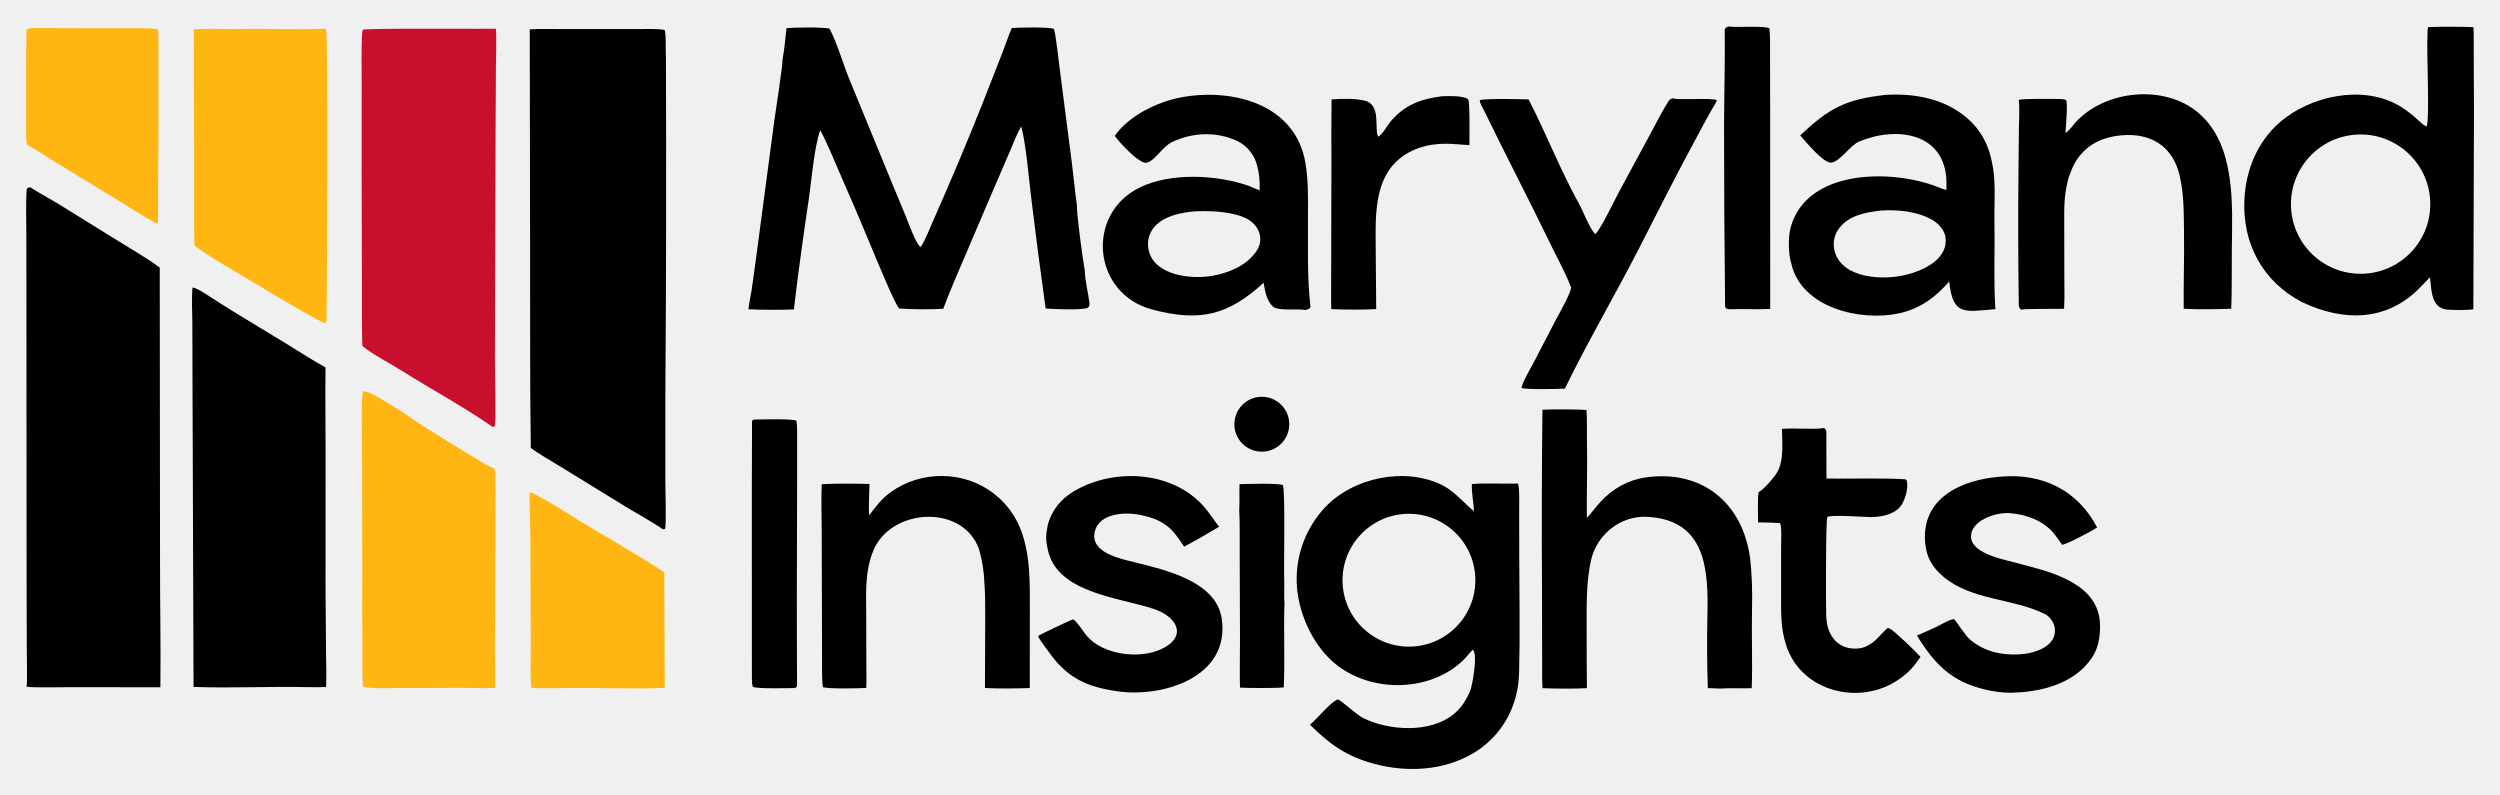
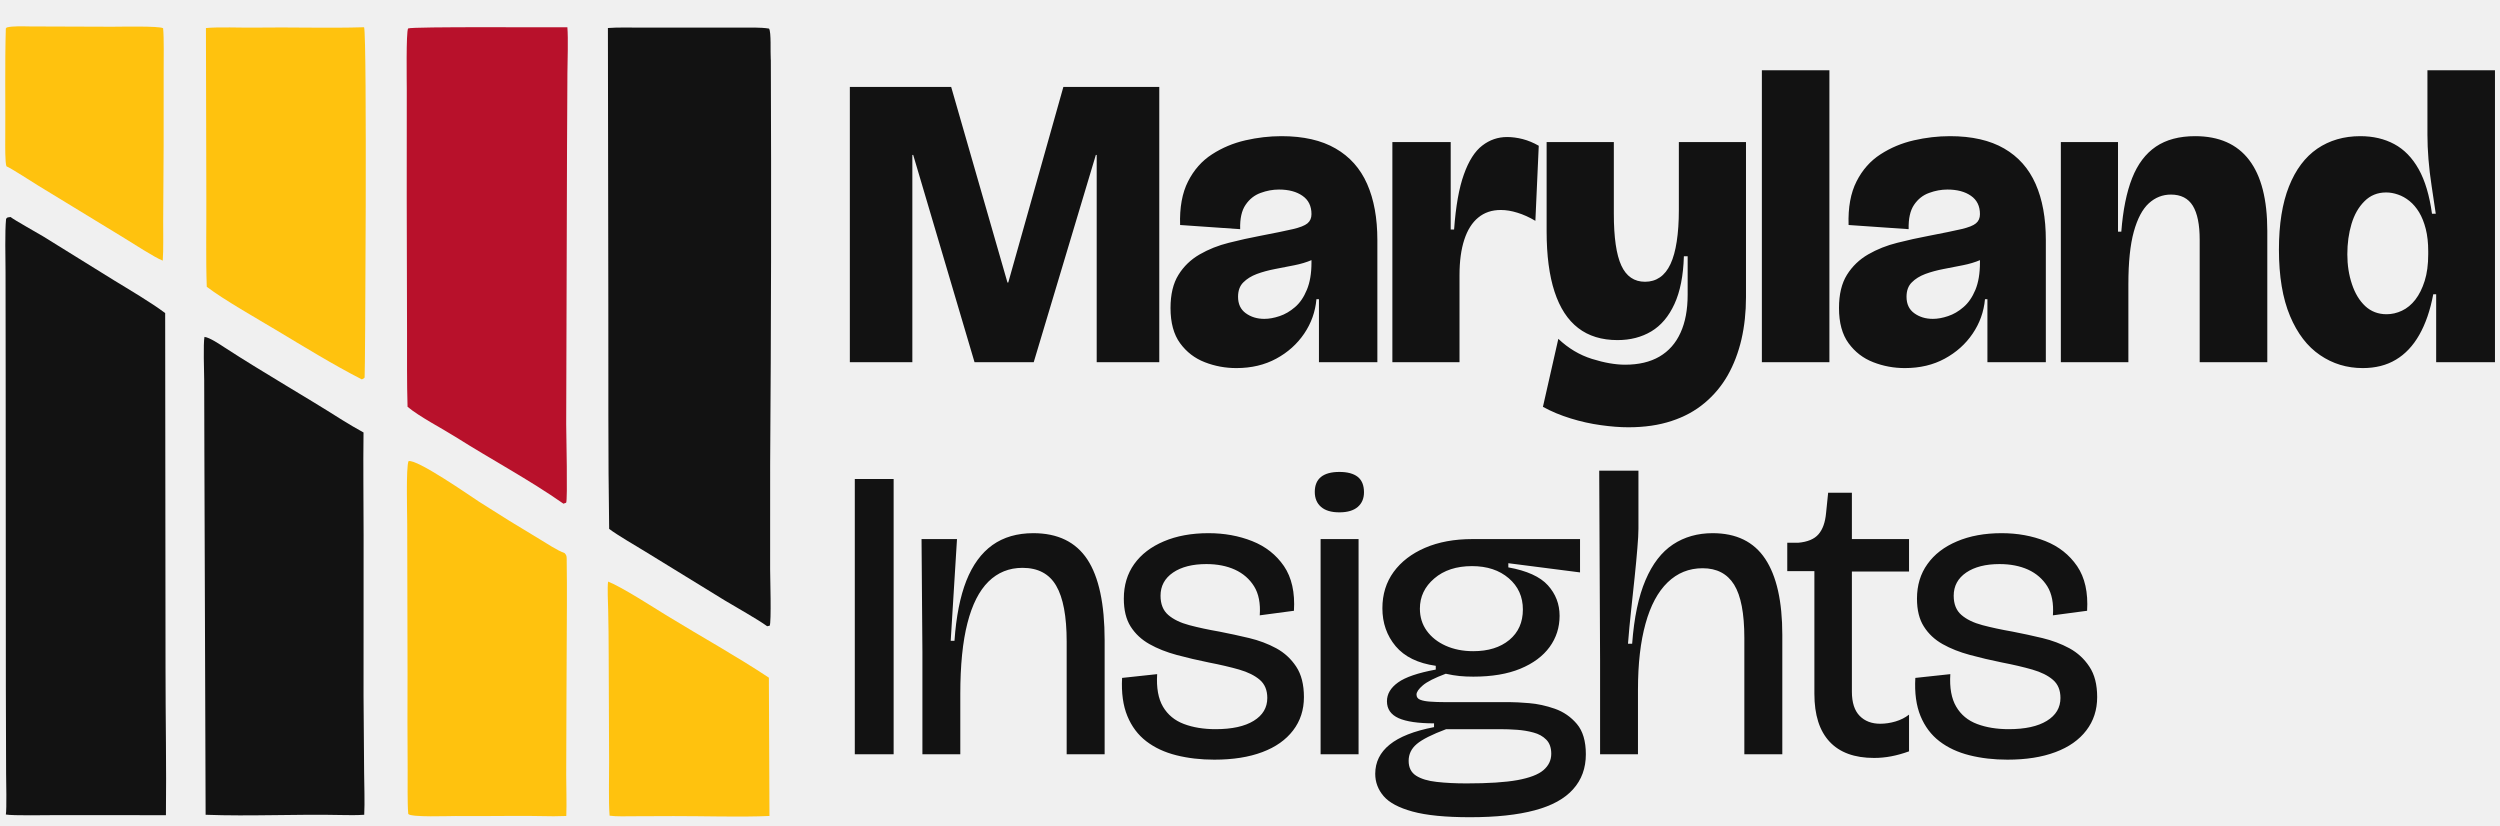
- <svg xmlns="http://www.w3.org/2000/svg" width="21938" height="6976" viewBox="905 2940 21938 6976">
-   <path transform="scale(5.76562 5.76562)" d="M963.259 554.636C975.414 553.652 992.481 554.123 1005.14 554.13L1074.3 554.145L1130.83 554.121C1142.1 554.122 1157.55 553.574 1168.22 555.367C1171.19 559.796 1169.77 585.907 1170.4 594.258L1170.51 595.512C1171.17 766.897 1170.88 938.285 1169.64 1109.67L1169.61 1243.09C1169.65 1250.88 1171.35 1311.56 1169.02 1314.92L1165.84 1315.56C1153.41 1306.48 1126.21 1291.42 1112.11 1282.86L1010.33 1220.34C998.801 1213.26 974.967 1199.51 964.857 1191.74C963.359 1097.2 964.045 1001.01 963.789 906.34L963.259 554.636Z" />
-   <path transform="scale(5.76562 5.76562)" d="M197.455 1555.07C198.652 1548.26 197.828 1511.56 197.764 1503.04L197.454 1393.39L197.215 992.237L197.053 865.162C197.033 847.032 196.051 814.286 197.727 797.419C199.712 794.971 199.348 795.746 203.457 795.037C207.585 798.588 237.979 815.419 244.938 819.714L334.609 875.32C353.504 886.911 383.111 904.283 400.098 917.272L400.545 1369.83C400.524 1431.24 401.793 1494.75 401.065 1555.91L261.033 1555.84C249.961 1555.83 206.012 1556.71 197.455 1555.07Z" />
-   <path transform="scale(5.76562 5.76562)" d="M2386.03 1512.68C2333.21 1566.21 2236.29 1565.25 2182.33 1514.17C2151.41 1484.9 2131.64 1437.89 2130.49 1395.52C2129.43 1353.39 2145.04 1312.53 2173.93 1281.83C2217.01 1236.43 2295.81 1220.16 2352.5 1248.51C2366.78 1255.65 2381.35 1270.6 2392.92 1281.61C2393.41 1282.39 2399.42 1287.1 2400.46 1287.94C2399.63 1273.97 2396.71 1261.13 2397.09 1246.72C2414.84 1244.81 2447.32 1246.54 2467.18 1245.87C2470.01 1250.65 2469.08 1279.66 2469.1 1286.7L2469.26 1359.83C2469.36 1417.23 2470.56 1474.82 2469.03 1532.19C2468.68 1545.43 2467.59 1555.75 2464.34 1568.6C2455.21 1605.68 2431.46 1637.48 2398.5 1656.75C2353.34 1683.15 2297.79 1685.79 2248.13 1672.37C2206.05 1660.99 2180.9 1642.88 2150.73 1612.89L2151.86 1611.95C2162.45 1603.01 2182.81 1577.89 2192.91 1574.49C2197.84 1575.04 2220.88 1597.53 2232.13 1603C2271.18 1622.01 2331.98 1625.83 2367.87 1598.12C2381.06 1587.94 2388.26 1575.65 2394.61 1561.34C2398.31 1551.64 2406.56 1503.65 2398.33 1498.81C2394.29 1503.49 2390.19 1508.11 2386.03 1512.68ZM2311.53 1493.58C2367.23 1487.94 2407.74 1438.11 2401.88 1382.43C2396.03 1326.76 2346.04 1286.45 2290.39 1292.52C2235.04 1298.55 2195 1348.21 2200.82 1403.58C2206.64 1458.95 2256.14 1499.18 2311.53 1493.58Z" />
-   <path fill="#C8102E" transform="scale(5.76562 5.76562)" d="M708.403 1036.42C707.424 1005.49 707.864 972.077 707.744 941.005L707.358 770.494L707.428 633.578C707.438 623.459 706.416 559.559 709.114 555.191C714.6 552.602 892.468 554.039 911.707 553.694C912.88 568.946 911.903 595.796 911.747 611.823L911.258 707.119L910.203 1058.56C910.247 1071.31 912.215 1155.51 910.12 1158.46L906.712 1159.69C862.943 1129.06 814.733 1103.39 769.515 1074.81C752.475 1064.03 723.317 1048.98 708.403 1036.42Z" />
-   <path transform="scale(5.76562 5.76562)" d="M450.078 947.53C456.834 948.31 469.677 957.077 475.865 961.1C525.007 993.039 575.949 1021.95 625.431 1053.32C634.189 1058.87 643.366 1064.02 652.407 1069.1C651.817 1112.38 652.505 1157.11 652.502 1200.5L652.427 1404.58L653.168 1502.16C653.302 1518.55 654.094 1539.6 653.295 1555.39C644.038 1556.01 633.572 1555.92 624.246 1555.71C567.065 1554.42 508.553 1557.54 451.544 1555.39L449.989 1100.61L449.731 1002.53C449.611 991.387 448.427 956.275 450.078 947.53Z" />
-   <path transform="scale(5.76562 5.76562)" d="M3852.58 551.227C3870.29 550.222 3903.69 550.489 3921.53 551.268C3922.2 562.739 3921.85 579.843 3921.96 591.735L3922.31 682.211L3921.36 980.795C3909.33 982.002 3893.47 982.019 3881.48 981.091C3857.24 979.214 3857.46 951.038 3855.45 931.999C3851.17 936.048 3846.22 941.264 3842.11 945.616C3791.37 999.337 3724.7 1000.23 3660.36 969.632C3600.73 938.389 3569.44 880.385 3572.96 812.909C3575.3 768.109 3592.64 725.741 3626.92 695.963C3673.38 655.611 3753.41 638.491 3808.44 670.878C3815.91 675.315 3823.01 680.349 3829.67 685.932C3833.4 689.021 3846.61 702.176 3850.18 702.418C3855.29 693.058 3849.87 582.074 3851.6 564.226C3851.99 560.143 3850.91 556.458 3852.58 551.227ZM3755.5 926.463C3814.05 923.305 3858.91 873.223 3855.64 814.682C3852.37 756.141 3802.2 711.372 3743.67 714.76C3685.29 718.137 3640.67 768.138 3643.94 826.517C3647.2 884.897 3697.11 929.613 3755.5 926.463Z" />
-   <path transform="scale(5.76562 5.76562)" d="M1696.91 552.5C1706.86 551.853 1753.97 550.676 1760.97 553.915C1763.83 561.247 1768.6 605.359 1770.09 616.731L1788.48 758.977C1791.1 779.881 1793 801.368 1795.94 822.029C1795.71 837.017 1804.9 905.398 1808.02 921.682C1808.21 936.251 1813.13 955.521 1815.02 970.165C1815.48 973.735 1815.28 975.338 1813 978.131C1805.43 982.443 1759.41 980.299 1748.43 979.492C1740.47 922.741 1733.06 865.913 1726.21 809.016C1722.83 781.285 1718.36 728.052 1711.32 702.373C1705.16 712.388 1699.98 726.22 1695.27 737.26C1672.4 790.852 1648.94 844.457 1626.32 898.126C1614.93 925.144 1602.69 952.558 1592.56 979.863C1577.36 981.059 1540.33 980.82 1525.85 979.451C1521.2 979.011 1486.35 893.599 1482.42 884.15C1467.35 847.816 1451.88 811.645 1436.03 775.646C1426.95 754.732 1416 727.843 1405.38 708.069C1396.3 732.513 1391.96 785.641 1387.93 812.892C1379.73 868.45 1371.72 925.088 1365.24 980.861C1347.5 981.624 1313.5 981.694 1296.06 980.6C1296.67 973.841 1299.51 960.229 1300.67 952.888C1303.25 935.706 1305.66 918.496 1307.88 901.262L1335.45 693.632C1338.2 673.08 1341.91 652.188 1344.39 631.531C1345.46 622.544 1347.87 610.296 1347.88 601.504C1350.7 584.504 1352.32 569.94 1354.04 552.731C1362.77 551.701 1413.59 550.813 1419.7 553.774C1432 577.479 1439.89 607.039 1450.25 631.968C1478.49 699.921 1505.87 768.257 1534.34 836.099C1537.67 844.042 1551.58 883.125 1558.04 885.682C1562.53 881.872 1575.59 849.607 1578.87 842.118C1604.78 783.644 1629.56 724.678 1653.2 665.253L1683.58 587.56C1687.83 576.555 1692.31 562.926 1696.91 552.5Z" />
-   <path fill="#FFB612" transform="scale(5.76562 5.76562)" d="M894.301 1557.28C852.845 1556.27 811.062 1557.4 769.587 1556.99C761.836 1556.91 712.298 1558.89 709.3 1554.34C708.035 1540.79 708.642 1512.74 708.541 1498.3C708.246 1457.56 708.195 1416.82 708.388 1376.07L707.968 1185.15C707.962 1172.49 706.329 1113.04 709.646 1105.57C720.248 1102.55 787.978 1149.71 799.674 1157.38C825.016 1173.63 850.622 1189.46 876.481 1204.87C884.347 1209.63 899.814 1219.77 908.207 1222.55C910.335 1225.04 910.763 1226.01 910.82 1229.44C911.15 1249.34 911.118 1269.42 911.089 1289.31L910.561 1403.77L910.226 1504.71C910.241 1520.54 910.958 1541.48 910.332 1556.93L894.301 1557.28Z" />
-   <path fill="#FFB612" transform="scale(5.76562 5.76562)" d="M451.954 554.675C468.575 553.06 496.205 554.393 513.853 554.118C559.794 553.399 607.282 555.073 653.134 553.651C657.051 565.933 654.522 997.307 653.798 999.066C653.243 1000.42 651.487 1000.92 650.271 1001.59C614.393 983.294 575.853 959.56 540.931 938.636C517.133 924.377 474.584 900.256 453.009 883.796C451.712 847.758 452.636 807.475 452.456 771.058L451.954 554.675Z" />
-   <path transform="scale(5.76562 5.76562)" d="M3025.77 654.445C3070.32 651.482 3117.03 659.91 3151.46 690.172C3166.48 703.167 3177.69 719.993 3183.91 738.857C3196.55 777.506 3191.77 808.19 3192.5 847.885C3193.3 891.429 3191.04 937.106 3193.91 980.433C3148 984.188 3128.8 991.479 3123.71 938.304C3102.63 962.574 3079.23 979.796 3047.41 986.773C2988.52 999.686 2898.3 978.436 2883.23 910.772C2878.57 895.872 2878.25 870.367 2882.56 855.24C2907.55 767.459 3033.94 767.474 3103.13 793.334C3108.42 795.312 3112.76 797.32 3118.3 798.794L3119.33 799.057C3119.48 794.985 3119.53 790.909 3119.47 786.835C3117.98 712.282 3044.38 701.236 2986.49 725.349C2972.7 731.096 2955.97 757.831 2943.22 757.396C2930.83 756.975 2904.78 724.875 2896.85 716C2940.35 675.062 2964.78 661.405 3025.77 654.445ZM3048.76 929.994C3076.56 925.377 3123.14 907.434 3117.86 870.644C3116.41 860.501 3107.97 850.838 3099.58 845.628C3076.1 831.372 3044.83 828.534 3018.29 830.475C2995.55 833.379 2970.84 837.767 2956 857.49C2949.44 866.052 2946.68 876.929 2948.36 887.583C2955.19 931.132 3014.51 936.267 3048.76 929.994Z" />
-   <path transform="scale(5.76562 5.76562)" d="M1853.59 716.809C1874.86 685.75 1919.43 664.53 1955.27 657.963C2033.42 643.645 2128.91 668.469 2143.82 758.064C2148.33 785.152 2147.84 811.279 2147.68 838.657C2148.01 884.771 2146.14 931.438 2151.54 977.27C2149.46 981.032 2147.11 980.919 2142.99 981.829C2134.79 979.207 2104.2 983.722 2095.29 977.061C2084.75 969.179 2082.19 952.034 2080.14 940.293C2026.85 989.301 1983.42 1000.57 1910.24 980.902C1819.84 956.6 1808.86 836.19 1891.15 795.516C1937.74 772.491 2008.18 775.233 2059.01 793.268C2064.01 795.653 2068.96 797.584 2074.09 799.65C2074.6 781.966 2073.15 768.096 2066.82 751.67C2057.65 733.933 2046.35 725.582 2027.01 719.415C1998.52 710.332 1967.28 713.409 1940.33 726.328C1925.42 733.476 1910.77 760.656 1898.64 757.411C1885.89 754.002 1861.79 727.672 1853.59 716.809ZM2002.14 929.752C2027.39 925.044 2053.22 914.741 2068.63 893.089C2081.72 874.713 2073.96 853.425 2055.15 843.063C2033.74 832.022 2002.08 830.629 1978.13 831.464C1956.94 832.754 1928.67 838.072 1914.08 855.042C1906.99 863.188 1903.48 873.845 1904.34 884.608C1907.75 926.117 1961.57 934.473 1994.23 930.76C1996.87 930.465 1999.51 930.129 2002.14 929.752Z" />
-   <path transform="scale(5.76562 5.76562)" d="M2504.54 1133.68C2515.27 1132.52 2560.36 1132.91 2571.53 1133.89C2572.7 1147.87 2571.96 1167.65 2572.3 1182.02C2573.2 1220.5 2571.63 1259.69 2572.14 1298.09C2578.98 1290.83 2585.88 1281.35 2592.94 1273.67C2611.11 1253.79 2634.75 1240.43 2661.46 1236.58C2746.48 1224.32 2809.16 1274.35 2820.64 1359.67C2823.61 1385.67 2824.11 1412.16 2823.53 1438.32C2822.64 1477.67 2824.51 1518.08 2823.07 1557.32C2808.09 1557.94 2789.58 1556.84 2775.84 1557.93C2769.31 1557.76 2762.78 1557.52 2756.26 1557.21C2755.08 1523.76 2754.74 1482.82 2755.61 1448.07C2757.38 1377.04 2753.64 1300.73 2663.28 1296.51C2623.3 1294.64 2587.21 1323.46 2578.4 1362.86C2571.14 1395.4 2571.83 1430.1 2571.82 1464.08C2571.77 1495.16 2571.91 1526.24 2572.23 1557.32C2554.42 1558.35 2522.53 1558.12 2504.6 1557.32C2503.82 1543.04 2504.17 1524.77 2504.07 1510.07L2503.89 1408.29C2503.28 1316.75 2503.5 1225.21 2504.54 1133.68Z" />
-   <path transform="scale(5.76562 5.76562)" d="M3314.3 697.923C3358.85 646.892 3451.31 637.17 3503.37 682.077C3559.89 730.835 3554.59 821.009 3553.79 888.407C3553.43 918.448 3554.1 949.849 3552.9 979.793C3534.97 980.551 3498.07 981.071 3480.55 979.835C3480.09 940.559 3481.6 901.298 3480.98 861.942C3480.5 831.976 3481.14 805.505 3474.04 775.97C3464.44 736.105 3435.53 714.734 3394.72 715.416C3370.17 715.826 3345.21 722.846 3327.59 741.004C3314.94 754.237 3311.19 764.335 3305.25 780.674C3297.64 809.36 3298.81 826.652 3298.73 855.983L3298.87 933.114C3298.91 947.382 3299.44 966.044 3298.43 979.923C3287.54 980.297 3239.57 979.534 3232.94 981.219C3228.77 977.215 3229.55 974.562 3229.49 969.032C3228.51 902.048 3228.37 835.055 3229.07 768.067L3229.7 707.002C3229.92 695.545 3230.92 672.61 3229.54 661.909C3238.58 659.722 3278.28 660.635 3290.39 660.558C3294.29 660.73 3298.11 660.515 3301.53 662.245C3304.38 666.609 3301.07 704.088 3300.57 712.457C3306.7 707.688 3309.67 704.302 3314.3 697.923Z" />
-   <path transform="scale(5.76562 5.76562)" d="M1479.69 1294.34C1490.27 1280.45 1498.65 1268.99 1512.99 1258.71C1559.2 1225.62 1624.45 1226.08 1669.54 1261.16C1726.44 1305.43 1724.36 1373.75 1724.36 1438L1724.26 1557.08C1705.75 1557.85 1674.34 1558.16 1656.04 1557.04L1656.46 1452.81C1656.4 1436.5 1656.67 1413.2 1655.2 1397.45C1654.64 1379.82 1651.86 1362.34 1646.93 1345.42C1621.6 1276.04 1512.02 1283.51 1485.96 1348.43C1473.14 1380.36 1475.24 1411.63 1475.34 1445.24L1475.54 1521.62C1475.53 1531.57 1476.03 1547.38 1475.4 1556.98C1465.18 1557.58 1416.63 1558.74 1409.47 1555.63C1407.62 1544.94 1408.14 1522.22 1408.11 1510.52L1407.9 1434.75L1407.57 1315.48C1407.48 1294.68 1406.6 1267.32 1407.64 1246.92C1426.34 1245.48 1460.91 1245.99 1480.29 1246.53C1480.01 1259.27 1478.83 1282.4 1479.69 1294.34Z" />
-   <path transform="scale(5.76562 5.76562)" d="M2702.38 659.528C2712.97 662.81 2763.43 658.284 2769.9 662.405C2768.84 665.744 2768.67 665.943 2767 668.835C2758.18 682.894 2747.31 704.068 2739.05 719.251C2709.14 774.231 2680.79 830.792 2652.24 886.601C2616.02 957.439 2573.31 1030.2 2538.65 1101.37C2530.06 1102.05 2477.99 1103.06 2472.86 1100.38C2472.83 1093.71 2486.96 1069.72 2491.05 1062L2524.33 997.86C2527.74 991.378 2550.13 952.125 2547.92 946.675C2538.97 923.919 2526.89 902.325 2516.22 880.285C2483.89 813.538 2449.56 747.792 2417.14 681.134C2415.09 676.925 2408.57 665.838 2409.19 662.503C2416.29 659.471 2472.18 660.839 2483.51 661.209C2510.09 712.89 2531.8 768.891 2560.18 820.007C2566.59 831.562 2576.3 857.59 2584.67 866.105C2589.44 865.962 2616.67 810.289 2620.53 802.98L2674.06 703.841C2681.48 690.061 2688.69 675.827 2697.21 662.736C2698.01 661.503 2701 660.122 2702.38 659.528Z" />
-   <path transform="scale(5.76562 5.76562)" d="M1751.52 1309.68C1756.89 1287.02 1772 1269.02 1791.33 1257.62C1854.87 1220.11 1948.78 1226.7 1995.36 1288.36C2001.09 1295.94 2006.66 1304.43 2012.41 1311.59C1996.93 1320.98 1975.21 1333.61 1959.06 1341.93C1941.76 1314.47 1929.23 1301.9 1896.54 1294.58C1872.54 1288.38 1829.01 1289.61 1822.97 1320.28C1816.85 1351.32 1861.94 1360.2 1884.05 1365.72C1929.76 1377.14 2007.44 1394.41 2016.25 1450.54C2030.33 1540.22 1926.98 1572.75 1855.87 1561.78C1813.59 1555.68 1783.52 1542.65 1757.49 1507.97C1752.93 1501.86 1739.08 1483.93 1736.84 1478.05C1738.46 1476.19 1786.5 1453.48 1790.34 1452.56C1795.17 1454.54 1806.13 1471.83 1810.8 1477.43C1834.8 1506.23 1890.04 1513.52 1923.4 1498.34C1965.68 1479.1 1948.45 1448.5 1913.31 1436.79C1859.61 1418.88 1763.38 1412.5 1751.25 1344.15C1748.18 1330.08 1748.88 1323.6 1751.52 1309.68Z" />
-   <path transform="scale(5.76562 5.76562)" d="M3202.06 1235.39C3265.29 1229.7 3319.44 1256.21 3348.81 1312.81C3341.6 1317.58 3302.29 1338.81 3295.37 1338.98C3291.15 1332.65 3284.74 1323.59 3279.72 1318.11C3263.05 1300.74 3238.18 1292.33 3214.8 1290.85C3193.96 1289.53 3156.26 1302.35 3156.85 1326.89C3157.51 1354.14 3212.05 1362.28 3232.16 1368.34C3247.05 1372.64 3263.53 1376.27 3278.04 1381.51C3317 1395.59 3353.4 1417.07 3353.25 1463.2C3353.16 1488.49 3347.46 1506.57 3329.4 1525.02C3300.93 1554.12 3256.52 1563.54 3217.38 1564.3C3204.42 1564.18 3191.51 1562.6 3178.9 1559.59C3126.89 1547.27 3101.62 1521.08 3074.57 1477.31C3084.13 1473.12 3093.75 1468.88 3103.21 1464.49C3108.87 1461.86 3125.92 1451.46 3131.18 1452.37C3133.3 1453.83 3148.28 1477.8 3156.43 1484.35C3178.11 1501.78 3203.06 1507.3 3230.35 1505.86C3253 1504.66 3287.51 1494.23 3284.38 1466.27C3283.47 1458.18 3277.14 1448.49 3270 1444.88C3220.94 1420.09 3159.2 1424.5 3114.86 1387.8C3098.26 1373.58 3089.33 1358.89 3087.16 1337.23C3080.27 1268.42 3141.72 1239.73 3202.06 1235.39Z" />
-   <path fill="#FFB612" transform="scale(5.76562 5.76562)" d="M963.527 1258.77C981.025 1265.65 1021.41 1291.77 1038.96 1302.52C1080.88 1328.21 1127.34 1353.91 1168.01 1381L1168.75 1556.92C1131.72 1558.58 1084.78 1556.97 1046.81 1557.07L996.289 1557.26C987.395 1557.3 973.699 1557.76 965.386 1556.54C963.975 1538.22 964.863 1507 964.784 1487.62L964.246 1351.04C964.224 1332.12 964.004 1313.21 963.586 1294.29C963.401 1286.11 962.376 1266.17 963.527 1258.77Z" />
-   <path fill="#FFB612" transform="scale(5.76562 5.76562)" d="M228.163 552.64L332.609 552.999C342.868 553.001 392.553 551.864 397.487 554.901C398.717 568.12 398.156 593.862 398.182 607.75L398.145 702.845L397.574 799.855C397.483 813.978 398.053 837.162 397.006 850.553C386.142 846.25 358.992 828.446 347.998 821.788L238.547 755.053C231.656 750.814 204.172 732.994 198.206 730.542C196.359 725.746 196.616 704.128 196.692 694.019C197.034 648.373 196.061 600.869 197.413 555.164C197.824 554.751 198.236 554.339 198.647 553.926C206.259 551.885 219.73 552.561 228.163 552.64Z" />
-   <path transform="scale(5.76562 5.76562)" d="M2933.43 1161.37C2936.79 1164.58 2936.6 1165.13 2936.67 1170.52C2936.99 1193.05 2936.49 1215.66 2936.85 1238.19C2965.12 1239.04 3026.05 1237.06 3057.1 1239.4C3057.68 1240.01 3058.27 1240.62 3058.86 1241.23C3061.96 1251.42 3057.18 1267.4 3052.17 1276.59C3046.94 1286.16 3036.54 1291.52 3026.37 1294.2C3019.21 1296.09 3011.76 1296.82 3004.37 1296.91C2996.41 1297.02 2940.7 1292.67 2938.13 1296.99C2935.71 1301.04 2935.84 1433.4 2936.46 1447.07C2936.78 1453.94 2937.57 1460.95 2939.83 1467.47C2943.67 1478.53 2950.63 1488.04 2961.42 1493.1C2970.95 1497.58 2984.63 1498.58 2994.64 1494.76C3000.47 1492.54 3006.31 1488.66 3011.05 1484.62C3014.47 1481.71 3028.21 1465.98 3030.57 1465.7C3030.87 1465.66 3032.74 1466.4 3033.15 1466.59C3039.64 1469.49 3073.75 1502.54 3080 1509.68C3069.11 1525.23 3062.82 1532.85 3047.28 1543.72C2988.43 1584.92 2898.84 1563.37 2875.61 1492.4C2867.05 1466.25 2867.78 1443.15 2867.78 1416.23L2867.78 1341.93C2867.76 1335.08 2869.16 1310.14 2866.01 1306.21C2863.05 1305.76 2863.36 1305.56 2860.51 1305.88C2854.88 1305.1 2840.06 1305.35 2832.8 1304.95C2832.59 1293.42 2831.84 1269.72 2833.52 1258.92C2840.92 1255.48 2859.74 1234.29 2863.63 1225.3C2871.94 1207.08 2869.39 1183.14 2869.08 1162.7C2887.63 1161.04 2917.11 1163.93 2933.43 1161.37Z" />
-   <path transform="scale(5.76562 5.76562)" d="M2351.98 656.389C2362.39 656.066 2383.34 655.22 2391.58 660.917C2394.32 665.93 2393.39 721.576 2393.37 730.744C2381.54 730.287 2370.14 728.759 2357.88 728.674C2329.8 728.479 2301.62 736.635 2281.27 756.671C2246.88 790.546 2250.7 847.411 2250.81 892.736L2251.52 980.254C2238.09 981.556 2197.19 981.237 2183.19 980.384C2182.93 976.094 2182.97 971.104 2182.9 966.75L2183.38 756.679C2183.18 724.839 2183.24 692.997 2183.57 661.157C2199.73 660.246 2218.21 659.383 2234.09 663.13C2259.53 669.133 2248.4 706.203 2254.33 717.763C2260.11 716.442 2268.98 699.965 2273.7 694.441C2295.4 669.044 2320.38 660.365 2351.98 656.389Z" />
-   <path transform="scale(5.76562 5.76562)" d="M2786.97 550.19C2799.9 552.137 2842.22 548.642 2849.87 552.999C2851.41 562.213 2850.93 586.294 2850.96 596.59L2851.13 682.381L2851.21 980.122C2831.18 981.136 2810.87 979.856 2791.08 980.58C2787.53 980.52 2787.58 980.571 2784.2 979.541C2782.16 976.656 2782.81 977.347 2782.52 973.25C2781.43 882.289 2780.92 791.322 2780.96 700.355C2781.11 652.773 2782.66 602.19 2781.95 554.837C2783.11 552.043 2784.33 551.719 2786.97 550.19Z" />
-   <path transform="scale(5.76562 5.76562)" d="M1304.65 1148.44C1314.6 1148.39 1363.82 1146.85 1369.19 1150.37C1370.59 1159.29 1370.18 1173.21 1370.19 1182.66L1370.19 1233.88L1369.72 1421.98L1369.89 1516.63C1369.92 1528.18 1370.09 1541.29 1370.1 1552.95C1370.11 1555.46 1368.75 1555.81 1366.93 1557.14C1355.64 1557.19 1310.78 1558.55 1302.79 1555.34C1301.47 1552.06 1301.31 1545.89 1301.32 1542.21C1301.5 1411.9 1300.88 1281.41 1301.55 1151.2C1301.55 1149.56 1303.26 1149.21 1304.65 1148.44Z" />
-   <path transform="scale(5.76562 5.76562)" d="M2043.51 1246.86C2054.02 1246.43 2102.57 1245.04 2109.51 1248.16C2113.47 1257.74 2110.53 1377.88 2111.61 1395.66C2111.94 1401.1 2110.95 1420.6 2111.95 1426.62C2110.37 1469.11 2112.76 1513.9 2110.86 1556.12C2100.58 1557.45 2055.08 1557.23 2044.2 1556.44C2043.6 1532.33 2044.2 1505.75 2044.22 1481.47L2043.78 1355.35C2043.66 1333.4 2044.19 1307.88 2043.1 1286.16C2043.8 1272.85 2043.04 1259.87 2043.51 1246.86Z" />
-   <path transform="scale(5.76562 5.76562)" d="M2118.34 1164.15C2113.93 1185.19 2094.28 1199.45 2072.91 1197.12C2051.54 1194.79 2035.43 1176.62 2035.66 1155.12C2035.9 1133.63 2052.4 1115.82 2073.82 1113.95C2095.23 1112.09 2114.57 1126.77 2118.52 1147.9C2119.52 1153.28 2119.46 1158.8 2118.34 1164.15Z" />
-   <path fill="white" fill-opacity="0.012" transform="scale(5.76562 5.76562)" d="M197.455 1555.07C195.04 1554.75 195.82 1555.03 193.738 1553.5C190.524 1498.36 191.954 1437.82 191.939 1382.11L190.892 1173.69L190.707 916.71L190.877 826.904C190.904 818.301 189.116 800.356 192.17 793.532C196.359 790.123 200.105 790.618 203.457 795.037C199.348 795.746 199.712 794.971 197.727 797.419C196.051 814.286 197.033 847.032 197.053 865.162L197.215 992.237L197.454 1393.39L197.764 1503.04C197.828 1511.56 198.652 1548.26 197.455 1555.07Z" />
-   <path fill="white" fill-opacity="0.012" transform="scale(5.76562 5.76562)" d="M1170.51 595.512C1170.44 587.619 1169.81 561.59 1171.09 555.05L1172.67 554.485C1174.83 556.454 1174.34 555.337 1174.47 558.53C1178.51 655.353 1178.03 752.114 1177.35 849L1175.94 1074.5C1175.77 1089.15 1174.36 1103.63 1174.45 1118.59C1174.69 1160.1 1174.23 1201.79 1174.56 1243.27C1174.67 1257.72 1179.96 1307.71 1175.15 1317.74C1172.59 1319.71 1173.98 1319.25 1170.95 1319.43C1169.46 1318.42 1166.77 1316.86 1165.84 1315.56L1169.02 1314.92C1171.35 1311.56 1169.65 1250.88 1169.61 1243.09L1169.64 1109.67C1170.88 938.285 1171.17 766.897 1170.51 595.512Z" />
-   <path fill="white" fill-opacity="0.016" transform="scale(5.76562 5.76562)" d="M911.707 553.694C915.217 553.617 915.74 552.94 917.836 554.62C918.945 567.391 918.173 588.067 918.112 601.534L917.912 684.363L916.668 996.087C917.122 1033.37 917.268 1070.66 917.105 1107.94C917.133 1117.99 919.244 1156 915.505 1161.96C911.664 1163.96 909.767 1162.77 906.712 1159.69L910.12 1158.46C912.215 1155.51 910.247 1071.31 910.203 1058.56L911.258 707.119L911.747 611.823C911.903 595.796 912.88 568.946 911.707 553.694Z" />
-   <path fill="white" fill-opacity="0.016" transform="scale(5.76562 5.76562)" d="M2786.97 550.19C2794.26 548.93 2849.79 548.586 2855.69 550.981C2857.45 558.645 2857.14 578.011 2857.22 586.9L2857.49 648.029L2858.46 904.249C2858.78 928.745 2855.68 957.312 2858.17 982.49C2844.45 982.568 2802.9 980.238 2793.52 982.015L2791.08 980.58C2810.87 979.856 2831.18 981.136 2851.21 980.122L2851.13 682.381L2850.96 596.59C2850.93 586.294 2851.41 562.213 2849.87 552.999C2842.22 548.642 2799.9 552.137 2786.97 550.19Z" />
-   <path fill="white" fill-opacity="0.012" transform="scale(5.76562 5.76562)" d="M653.134 553.651C657.367 553.628 656.789 552.916 658.994 555.057C660.999 564.856 660.983 588.903 661.191 599.757C661.739 631.749 661.996 663.745 661.959 695.741C662.381 778.001 661.707 860.264 659.938 942.506C659.812 952.397 662.322 995.541 658.952 1001.56C656.323 1003.32 652.915 1003.53 650.271 1001.59C651.487 1000.92 653.243 1000.42 653.798 999.066C654.522 997.307 657.051 565.933 653.134 553.651Z" />
-   <path fill="white" fill-opacity="0.012" transform="scale(5.76562 5.76562)" d="M2702.38 659.528C2705.62 657.179 2765.88 659.167 2774.57 658.459C2777.26 655.043 2775.86 636.334 2776.09 630.543C2777.01 606.752 2773.23 578.502 2779.22 555.64L2781.95 554.837C2782.66 602.19 2781.11 652.773 2780.96 700.355C2780.92 791.322 2781.43 882.289 2782.52 973.25L2782.25 977.091L2780.9 978.199C2776.99 974.741 2778.21 959.688 2777.77 953.997C2774.46 911.535 2774.89 869.314 2774.74 826.739C2774.33 792.012 2774.16 757.282 2774.23 722.552C2774.23 715.846 2775.19 672.231 2774.01 669.813C2771.54 669.386 2769.47 669.127 2767 668.835C2768.67 665.943 2768.84 665.744 2769.9 662.405C2763.43 658.284 2712.97 662.81 2702.38 659.528Z" />
-   <path fill="white" fill-opacity="0.016" transform="scale(5.76562 5.76562)" d="M908.207 1222.55C911.989 1222.54 913.182 1222.21 916.416 1224.21C918.325 1227.18 917.731 1242.2 917.752 1246.58L917.629 1308.54C916.739 1391.86 916.599 1475.18 917.209 1558.49C912.478 1558.53 898.774 1558.96 894.98 1557.98L894.301 1557.28L910.332 1556.93C910.958 1541.48 910.241 1520.54 910.226 1504.71L910.561 1403.77L911.089 1289.31C911.118 1269.42 911.15 1249.34 910.82 1229.44C910.763 1226.01 910.335 1225.04 908.207 1222.55Z" />
-   <path fill="white" fill-opacity="0.012" transform="scale(5.76562 5.76562)" d="M3229.49 969.032C3229.73 974.099 3230.72 975.818 3226.74 979.092L3224.91 978.641C3224.73 978.299 3224.52 977.974 3224.38 977.616C3219.44 965.161 3221.55 672.54 3226 663.526C3226.64 662.241 3228.27 662.267 3229.54 661.909C3230.92 672.61 3229.92 695.545 3229.7 707.002L3229.07 768.067C3228.37 835.055 3228.51 902.048 3229.49 969.032Z" />
-   <path fill="white" fill-opacity="0.016" transform="scale(5.76562 5.76562)" d="M965.386 1556.54C963.824 1556.51 962.477 1556.16 960.911 1555.88C958.906 1553.67 959.204 1554.78 959.149 1551.78C958.139 1496.52 958.493 1440.94 958.494 1385.69L958.606 1297.97C958.628 1291.42 956.921 1262.29 960.165 1258.8L963.527 1258.77C962.376 1266.17 963.401 1286.11 963.586 1294.29C964.004 1313.21 964.224 1332.12 964.246 1351.04L964.784 1487.62C964.863 1507 963.975 1538.22 965.386 1556.54Z" />
-   <path fill="white" fill-opacity="0.012" transform="scale(5.76562 5.76562)" d="M2820.64 1359.67C2824.51 1361.73 2826.81 1363.61 2828.27 1368.08C2831.92 1379.26 2830.54 1536.72 2829.85 1559.49C2821.98 1559.55 2779.65 1560.81 2775.84 1557.93C2789.58 1556.84 2808.09 1557.94 2823.07 1557.32C2824.51 1518.08 2822.64 1477.67 2823.53 1438.32C2824.11 1412.16 2823.61 1385.67 2820.64 1359.67Z" />
-   <path fill="white" fill-opacity="0.016" transform="scale(5.76562 5.76562)" d="M3305.25 780.674C3306.04 782.993 3306.51 784.766 3306.46 787.248C3306.17 801.042 3305.67 827.567 3305.11 840.377C3304.32 858.419 3306.54 973.235 3303.78 980.702C3296.4 983.077 3237.24 983.823 3232.94 981.219C3239.57 979.534 3287.54 980.297 3298.43 979.923C3299.44 966.044 3298.91 947.382 3298.87 933.114L3298.73 855.983C3298.81 826.652 3297.64 809.36 3305.25 780.674Z" />
-   <path fill="white" fill-opacity="0.016" transform="scale(5.76562 5.76562)" d="M191.169 551.708C198.49 551.507 222.503 550.428 228.163 552.64C219.73 552.561 206.259 551.885 198.647 553.926C198.236 554.339 197.824 554.751 197.413 555.164C196.061 600.869 197.034 648.373 196.692 694.019C196.616 704.128 196.359 725.746 198.206 730.542C195.659 730.62 195.6 730.528 193.093 729.916C189.328 725.195 190.852 651.353 190.876 641.559C190.946 612.058 190.633 581.132 191.169 551.708Z" />
-   <path fill="white" fill-opacity="0.012" transform="scale(5.76562 5.76562)" d="M2043.1 1286.16C2040.59 1282.09 2039.98 1244.7 2044.83 1244.29C2064.03 1242.7 2093.58 1241.32 2112.39 1243.97L2113.49 1244.14L2113.52 1364.42C2113.53 1380.72 2114.42 1409.9 2113.2 1425.38L2111.95 1426.62C2110.95 1420.6 2111.94 1401.1 2111.61 1395.66C2110.53 1377.88 2113.47 1257.74 2109.51 1248.16C2102.57 1245.04 2054.02 1246.43 2043.51 1246.86C2043.04 1259.87 2043.8 1272.85 2043.1 1286.16Z" />
-   <path fill="white" fill-opacity="0.012" transform="scale(5.76562 5.76562)" d="M1795.94 822.029C1806.1 833.641 1813.07 907.565 1808.02 921.682C1804.9 905.398 1795.71 837.017 1795.94 822.029Z" />
-   <path fill="white" fill-opacity="0.016" transform="scale(5.76562 5.76562)" d="M2863.63 1225.3C2861.4 1219.3 2862.51 1166.93 2864.92 1161.93C2872.27 1159.59 2926.02 1159.77 2933.43 1161.37C2917.11 1163.93 2887.63 1161.04 2869.08 1162.7C2869.39 1183.14 2871.94 1207.08 2863.63 1225.3Z" />
-   <path fill="white" fill-opacity="0.012" transform="scale(5.76562 5.76562)" d="M2392.92 1281.61L2395.21 1280.4C2395.41 1275.69 2393.07 1273.96 2392.67 1271.29C2391.79 1266.54 2388.91 1249.49 2391.54 1246C2393.18 1243.83 2403.17 1243.08 2406.27 1243.41C2417.58 1244.61 2459.1 1240.79 2467.18 1245.87C2447.32 1246.54 2414.84 1244.81 2397.09 1246.72C2396.71 1261.13 2399.63 1273.97 2400.46 1287.94C2399.42 1287.1 2393.41 1282.39 2392.92 1281.61Z" />
-   <path fill="white" fill-opacity="0.016" transform="scale(5.76562 5.76562)" d="M3290.39 660.558C3296.61 658.968 3303.4 659.461 3309.92 659.51C3309.84 664.449 3308.12 695.879 3308.84 697.279C3310.69 697.519 3312.45 697.743 3314.3 697.923C3309.67 704.302 3306.7 707.688 3300.57 712.457C3301.07 704.088 3304.38 666.609 3301.53 662.245C3298.11 660.515 3294.29 660.73 3290.39 660.558Z" />
-   <path fill="white" fill-opacity="0.012" transform="scale(5.76562 5.76562)" d="M2386.03 1512.68C2390.19 1508.11 2394.29 1503.49 2398.33 1498.81C2406.56 1503.65 2398.31 1551.64 2394.61 1561.34C2391.41 1552.31 2397.11 1515.69 2394.17 1512.5L2386.03 1512.68Z" />
-   <path fill="white" fill-opacity="0.016" transform="scale(5.76562 5.76562)" d="M2827.18 1306.34C2826.2 1298.62 2826.27 1268.6 2827.56 1261.33C2829.74 1258.98 2829.59 1259.68 2833.52 1258.92C2831.84 1269.72 2832.59 1293.42 2832.8 1304.95C2840.06 1305.35 2854.88 1305.1 2860.51 1305.88C2852.77 1307.05 2835.58 1306.45 2827.18 1306.34Z" />
-   <path fill="white" fill-opacity="0.016" transform="scale(5.76562 5.76562)" d="M2066.82 751.67C2073.15 768.096 2074.6 781.966 2074.09 799.65C2068.96 797.584 2064.01 795.653 2059.01 793.268C2060.64 792.37 2064.52 792.296 2066.65 792.092C2067.45 788.85 2066.43 759.419 2066.82 751.67Z" />
-   <path fill="white" fill-opacity="0.012" transform="scale(5.76562 5.76562)" d="M1646.93 1345.42C1651.86 1362.34 1654.64 1379.82 1655.2 1397.45C1643.07 1389.53 1646.27 1358.07 1646.93 1345.42Z" />
-   <path fill="white" fill-opacity="0.012" transform="scale(5.76562 5.76562)" d="M1347.88 601.504C1345.33 595.331 1345.55 562.126 1348.39 554.722C1351.38 551.986 1349.61 552.768 1354.04 552.731C1352.32 569.94 1350.7 584.504 1347.88 601.504Z" />
-   <path fill="white" fill-opacity="0.016" transform="scale(5.76562 5.76562)" d="M1751.25 1344.15C1739.64 1342 1741.09 1321.7 1744.66 1313.56C1745.97 1310.57 1748.83 1310.37 1751.52 1309.68C1748.88 1323.6 1748.18 1330.08 1751.25 1344.15Z" />
-   <path fill="white" fill-opacity="0.016" transform="scale(5.76562 5.76562)" d="M2118.52 1147.9L2121.1 1146.7C2128.14 1150.25 2125.86 1163.07 2120.67 1165.74C2119.47 1165.09 2118.71 1165 2118.34 1164.15C2119.46 1158.8 2119.52 1153.28 2118.52 1147.9Z" />
-   <path fill="white" fill-opacity="0.012" transform="scale(5.76562 5.76562)" d="M2151.54 977.27L2152.68 978.879C2155.76 976.158 2152.65 962.481 2154.51 960.508C2157.29 964.579 2158.43 969.545 2157.72 974.423C2157.26 977.657 2156.46 979.15 2154.07 981.3C2150.32 982.601 2146.91 982.839 2142.99 981.829C2147.11 980.919 2149.46 981.032 2151.54 977.27Z" />
+ <svg xmlns="http://www.w3.org/2000/svg" width="3180" height="1050" viewBox="190 519 3180 1050">
+   <path fill="#121212" d="M963.259 554.636C975.414 553.652 992.481 554.123 1005.14 554.13L1074.3 554.145L1130.83 554.121C1142.1 554.122 1157.55 553.574 1168.22 555.367C1171.19 559.796 1169.77 585.907 1170.4 594.258L1170.51 595.512C1171.17 766.897 1170.88 938.285 1169.64 1109.67L1169.61 1243.09C1169.65 1250.88 1171.35 1311.56 1169.02 1314.92L1165.84 1315.56C1153.41 1306.48 1126.21 1291.42 1112.11 1282.86L1010.33 1220.34C998.801 1213.26 974.967 1199.51 964.857 1191.74C963.359 1097.2 964.045 1001.01 963.789 906.34L963.259 554.636Z" />
+   <path fill="#121212" d="M197.455 1555.07C198.652 1548.26 197.828 1511.56 197.764 1503.04L197.454 1393.39L197.215 992.237L197.053 865.162C197.033 847.032 196.051 814.286 197.727 797.419C199.712 794.971 199.348 795.746 203.457 795.037C207.585 798.588 237.979 815.419 244.938 819.714L334.609 875.32C353.504 886.911 383.111 904.283 400.098 917.272L400.545 1369.83C400.524 1431.24 401.793 1494.75 401.065 1555.91L261.033 1555.84C249.961 1555.83 206.012 1556.71 197.455 1555.07Z" />
+   <path fill="#B8112B" d="M708.403 1036.42C707.424 1005.49 707.864 972.077 707.744 941.005L707.358 770.494L707.428 633.578C707.438 623.459 706.416 559.559 709.114 555.191C714.6 552.602 892.468 554.039 911.707 553.694C912.88 568.946 911.903 595.796 911.747 611.823L911.258 707.119L910.203 1058.56C910.247 1071.31 912.215 1155.51 910.12 1158.46L906.712 1159.69C862.943 1129.06 814.733 1103.39 769.515 1074.81C752.475 1064.03 723.317 1048.98 708.403 1036.42Z" />
+   <path fill="#121212" d="M450.078 947.53C456.834 948.31 469.677 957.077 475.865 961.1C525.007 993.039 575.949 1021.95 625.431 1053.32C634.189 1058.87 643.366 1064.02 652.407 1069.1C651.817 1112.38 652.505 1157.11 652.502 1200.5L652.427 1404.58L653.168 1502.16C653.302 1518.55 654.094 1539.6 653.295 1555.39C644.038 1556.01 633.572 1555.92 624.246 1555.71C567.065 1554.42 508.553 1557.54 451.544 1555.39L449.989 1100.61L449.731 1002.53C449.611 991.387 448.427 956.275 450.078 947.53Z" />
+   <path fill="#FFC20E" d="M894.301 1557.28C852.845 1556.27 811.062 1557.4 769.587 1556.99C761.836 1556.91 712.298 1558.89 709.3 1554.34C708.035 1540.79 708.642 1512.74 708.541 1498.3C708.246 1457.56 708.195 1416.82 708.388 1376.07L707.968 1185.15C707.962 1172.49 706.329 1113.04 709.646 1105.57C720.248 1102.55 787.978 1149.71 799.674 1157.38C825.016 1173.63 850.622 1189.46 876.481 1204.87C884.347 1209.63 899.814 1219.77 908.207 1222.55C910.335 1225.04 910.763 1226.01 910.82 1229.44C911.15 1249.34 911.118 1269.42 911.089 1289.31L910.561 1403.77L910.226 1504.71C910.241 1520.54 910.958 1541.48 910.332 1556.93L894.301 1557.28Z" />
+   <path fill="#FFC20E" d="M451.954 554.675C468.575 553.06 496.205 554.393 513.853 554.118C559.794 553.399 607.282 555.073 653.134 553.651C657.051 565.933 654.522 997.307 653.798 999.066C653.243 1000.42 651.487 1000.92 650.271 1001.59C614.393 983.294 575.853 959.56 540.931 938.636C517.133 924.377 474.584 900.256 453.009 883.796C451.712 847.758 452.636 807.475 452.456 771.058L451.954 554.675Z" />
+   <path fill="#FFC20E" d="M963.527 1258.77C981.025 1265.65 1021.41 1291.77 1038.96 1302.52C1080.88 1328.21 1127.34 1353.91 1168.01 1381L1168.75 1556.92C1131.72 1558.58 1084.78 1556.97 1046.81 1557.07L996.289 1557.26C987.395 1557.3 973.699 1557.76 965.386 1556.54C963.975 1538.22 964.863 1507 964.784 1487.62L964.246 1351.04C964.224 1332.12 964.004 1313.21 963.586 1294.29C963.401 1286.11 962.376 1266.17 963.527 1258.77Z" />
+   <path fill="#FFC20E" d="M228.163 552.64L332.609 552.999C342.868 553.001 392.553 551.864 397.487 554.901C398.717 568.12 398.156 593.862 398.182 607.75L398.145 702.845L397.574 799.855C397.483 813.978 398.053 837.162 397.006 850.553C386.142 846.25 358.992 828.446 347.998 821.788L238.547 755.053C231.656 750.814 204.172 732.994 198.206 730.542C196.359 725.746 196.616 704.128 196.692 694.019C197.034 648.373 196.061 600.869 197.413 555.164C197.824 554.751 198.236 554.339 198.647 553.926C206.259 551.885 219.73 552.561 228.163 552.64Z" />
+   <path fill="#121212" d="M1271.0 979.7L1271.0 629.6L1399.9 629.6L1471.5 878.4L1472.5 878.4L1542.6 629.6L1664.6 629.6L1664.6 979.7L1585 979.7L1585 716.1L1583.9 716.1L1504.9 979.7L1429.6 979.7L1351.6 716.1L1350.5 716.1L1350.5 979.7ZM1762.7 987.2Q1741.5 987.2 1722.4 979.7Q1703.3 972.3 1691.1 955.6Q1678.9 938.9 1678.9 910.8Q1678.9 884.8 1689.0 868.6Q1699.0 852.4 1716.0 842.6Q1733.0 832.8 1753.2 827.8Q1773.3 822.7 1792.9 819.0Q1820.5 813.7 1834.3 810.5Q1848.1 807.3 1853.1 803.1Q1858.2 798.9 1858.2 791.4Q1858.2 776.0 1846.8 768.1Q1835.4 760.1 1816.8 760.1Q1805.1 760.1 1793.5 764.4Q1781.8 768.6 1774.4 779.5Q1766.9 790.4 1767.5 810.5L1691.1 805.2Q1690.0 771.8 1701.2 749.8Q1712.3 727.8 1731.7 715.3Q1751.0 702.8 1774.1 697.5Q1797.2 692.2 1820.0 692.2Q1861.9 692.2 1888.9 707.9Q1916 723.5 1929.0 753.0Q1942.0 782.4 1942.0 824.3L1942.0 874.2Q1942.0 891.7 1942.0 909.5Q1942.0 927.2 1942.0 944.7Q1942.0 962.2 1942.0 979.7L1867.7 979.7Q1867.7 960.6 1867.7 941.0Q1867.7 921.4 1867.7 899.6L1864.5 899.6Q1862.4 923.5 1848.9 943.4Q1835.4 963.3 1813.4 975.2Q1791.3 987.2 1762.7 987.2ZM1798.2 924.6Q1807.3 924.6 1817.6 921.1Q1827.9 917.7 1837.2 909.7Q1846.5 901.8 1852.3 887.7Q1858.2 873.6 1858.2 853.0L1858.2 840.2L1872.5 838.6Q1868.3 845.5 1858.4 849.8Q1848.6 854.0 1836.4 856.4Q1824.2 858.8 1811.8 861.2Q1799.3 863.6 1788.7 867.5Q1778.1 871.5 1771.5 878.2Q1764.8 884.8 1764.8 896.5Q1764.8 910.3 1774.6 917.4Q1784.5 924.6 1798.2 924.6ZM1961.1 979.7L1961.1 827.5L1961.1 699.7L2035.3 699.7L2035.3 811.0L2039.6 811.0Q2042.8 766.5 2052.1 740.8Q2061.3 715.0 2075.4 704.2Q2089.5 693.3 2107.0 693.3Q2116.5 693.3 2126.8 695.9Q2137.2 698.6 2147.3 704.4L2143.0 799.9Q2131.4 793.0 2120.2 789.6Q2109.1 786.1 2099 786.1Q2082.0 786.1 2070.4 795.7Q2058.7 805.2 2052.6 823.8Q2046.5 842.4 2046.5 868.9L2046.5 979.7ZM2261.3 1062.5Q2245.4 1062.5 2226.3 1059.8Q2207.2 1057.2 2188.1 1051.3Q2169.0 1045.5 2152.6 1036.5L2172.2 950.0Q2191.3 968.1 2214.9 975.5Q2238.5 982.9 2257.1 982.9Q2283.1 982.9 2300.8 972.6Q2318.6 962.2 2327.6 942.3Q2336.7 922.5 2336.7 893.8L2336.7 845L2331.9 845Q2330.8 882.1 2319.9 905.7Q2309.1 929.3 2290.5 940.5Q2271.9 951.6 2247.5 951.6Q2217.3 951.6 2197.4 936.2Q2177.5 920.9 2167.4 890.1Q2157.3 859.3 2157.3 813.2L2157.3 699.7L2242.8 699.7L2242.8 790.9Q2242.8 836.0 2252.3 856.7Q2261.8 877.4 2282.5 877.4Q2293.2 877.4 2301.4 871.8Q2309.6 866.2 2314.9 854.8Q2320.2 843.4 2322.8 826.2Q2325.5 808.9 2325.5 786.1L2325.5 699.7L2410.9 699.7L2410.9 897.0Q2410.9 925.6 2405.1 950.8Q2399.2 976.0 2387.6 996.5Q2375.9 1016.9 2358.1 1031.7Q2340.4 1046.6 2316.2 1054.5Q2292.1 1062.5 2261.3 1062.5ZM2431.1 979.7L2431.1 608.4L2517 608.4L2517 979.7ZM2613.0 987.2Q2591.8 987.2 2572.7 979.7Q2553.6 972.3 2541.4 955.6Q2529.2 938.9 2529.2 910.8Q2529.2 884.8 2539.3 868.6Q2549.4 852.4 2566.3 842.6Q2583.3 832.8 2603.5 827.8Q2623.6 822.7 2643.3 819.0Q2670.8 813.7 2684.6 810.5Q2698.4 807.3 2703.4 803.1Q2708.5 798.9 2708.5 791.4Q2708.5 776.0 2697.1 768.1Q2685.7 760.1 2667.1 760.1Q2655.4 760.1 2643.8 764.4Q2632.1 768.6 2624.7 779.5Q2617.3 790.4 2617.8 810.5L2541.4 805.2Q2540.3 771.8 2551.5 749.8Q2562.6 727.8 2582.0 715.3Q2601.3 702.8 2624.4 697.5Q2647.5 692.2 2670.3 692.2Q2712.2 692.2 2739.3 707.9Q2766.3 723.5 2779.3 753.0Q2792.3 782.4 2792.3 824.3L2792.3 874.2Q2792.3 891.7 2792.3 909.5Q2792.3 927.2 2792.3 944.7Q2792.3 962.2 2792.3 979.7L2718.0 979.7Q2718.0 960.6 2718.0 941.0Q2718.0 921.4 2718.0 899.6L2714.9 899.6Q2712.7 923.5 2699.2 943.4Q2685.7 963.3 2663.7 975.2Q2641.7 987.2 2613.0 987.2ZM2648.6 924.6Q2657.6 924.6 2667.9 921.1Q2678.3 917.7 2687.5 909.7Q2696.8 901.8 2702.7 887.7Q2708.5 873.6 2708.5 853.0L2708.5 840.2L2722.8 838.6Q2718.6 845.5 2708.8 849.8Q2698.9 854.0 2686.7 856.4Q2674.5 858.8 2662.1 861.2Q2649.6 863.6 2639 867.5Q2628.4 871.5 2621.8 878.2Q2615.1 884.8 2615.1 896.5Q2615.1 910.3 2624.9 917.4Q2634.8 924.6 2648.6 924.6ZM2811.4 979.7L2811.4 821.1L2811.4 699.7L2884.1 699.7L2884.1 813.7L2888.3 813.7Q2891.5 772.3 2902.1 745.5Q2912.7 718.8 2932.3 705.5Q2952.0 692.2 2982.2 692.2Q3027.8 692.2 3050.9 722.5Q3074.0 752.7 3074.0 812.6L3074.0 979.7L2988.0 979.7L2988.0 823.8Q2988.0 795.1 2979.3 780.8Q2970.5 766.5 2951.4 766.5Q2935.5 766.5 2923.3 777.6Q2911.1 788.8 2904.2 813.7Q2897.3 838.6 2897.3 880.5L2897.3 979.7ZM3195.4 987.2Q3165.2 987.2 3141.1 970.7Q3116.9 954.3 3102.9 920.9Q3088.8 887.4 3088.8 836.5Q3088.8 788.2 3101.6 756.1Q3114.3 724.1 3137.6 708.1Q3161.0 692.2 3192.3 692.2Q3216.7 692.2 3235.5 702.3Q3254.3 712.4 3266.5 734.1Q3278.7 755.9 3283.5 790.9L3288.3 790.9Q3285.6 772.9 3283.0 755.4Q3280.3 737.9 3279.0 721.4Q3277.7 705.0 3277.7 690.6L3277.7 608.4L3363.6 608.4L3363.6 881.1L3363.6 979.7L3288.8 979.7L3288.8 893.3L3285.1 893.3Q3279.3 924.0 3267.3 945.0Q3255.4 965.9 3237.6 976.5Q3219.8 987.2 3195.4 987.2ZM3225.7 918.7Q3235.8 918.7 3245.3 914.2Q3254.9 909.7 3262.3 900.2Q3269.7 890.6 3274.2 876.3Q3278.7 862.0 3278.7 842.4L3278.7 838.6Q3278.7 822.7 3275.6 810.3Q3272.4 797.8 3267.1 789.0Q3261.8 780.3 3254.9 774.7Q3248.0 769.1 3240.3 766.5Q3232.6 763.8 3225.2 763.8Q3208.7 763.8 3197.6 775.0Q3186.4 786.1 3181.1 803.9Q3175.8 821.7 3175.8 842.4Q3175.8 863.0 3181.7 880.5Q3187.5 898.0 3198.6 908.4Q3209.8 918.7 3225.7 918.7ZM1277.3 1478.4L1277.3 1128.3L1326.7 1128.3L1326.7 1478.4ZM1363.3 1478.4L1363.3 1348.4L1362.2 1204.7L1407.3 1204.7L1399.3 1334.1L1404.1 1334.1Q1407.3 1287.9 1419.2 1257.7Q1431.2 1227.5 1452.4 1212.3Q1473.6 1197.2 1504.4 1197.2Q1551.0 1197.2 1573.1 1230.6Q1595.1 1264.1 1595.1 1333.5L1595.1 1478.4L1546.8 1478.4L1546.8 1335.1Q1546.8 1286.9 1533.5 1264.1Q1520.3 1241.3 1490.6 1241.3Q1465.1 1241.3 1447.3 1258.8Q1429.6 1276.3 1420.6 1311.5Q1411.5 1346.8 1411.5 1402.0L1411.5 1478.4ZM1734.6 1485.3Q1708.6 1485.3 1686.3 1479.7Q1664.0 1474.1 1648.1 1461.9Q1632.2 1449.7 1624.0 1429.8Q1615.8 1409.9 1617.3 1381.3L1661.9 1376.5Q1660.3 1402.5 1669.3 1417.9Q1678.4 1433.3 1695.9 1439.9Q1713.4 1446.5 1736.2 1446.5Q1767.5 1446.5 1784.7 1435.9Q1802.0 1425.3 1802.0 1406.8Q1802.0 1391.9 1792.4 1383.7Q1782.8 1375.5 1766.2 1370.7Q1749.4 1365.9 1727.7 1361.7Q1706.5 1357.4 1686.8 1352.1Q1667.2 1346.8 1652.1 1338.3Q1637.0 1329.8 1628.2 1316.0Q1619.5 1302.3 1619.5 1280.5Q1619.5 1255.0 1632.7 1236.5Q1646 1217.9 1670.4 1207.6Q1694.8 1197.2 1727.2 1197.2Q1757.4 1197.2 1782.8 1207.3Q1808.3 1217.4 1823.2 1239.1Q1838.0 1260.9 1835.9 1295.9L1792.4 1301.7Q1794.0 1278.9 1785.2 1264.8Q1776.5 1250.8 1760.8 1243.6Q1745.2 1236.5 1724.5 1236.5Q1698.0 1236.5 1682.1 1247.3Q1666.2 1258.2 1666.2 1276.8Q1666.2 1292.7 1676.0 1301.2Q1685.8 1309.7 1702.8 1314.2Q1719.7 1318.7 1741.0 1322.4Q1760.0 1326.1 1778.9 1330.6Q1797.7 1335.1 1813.4 1343.6Q1829 1352.1 1838.8 1367.0Q1848.6 1381.8 1848.6 1405.7Q1848.6 1430.1 1834.8 1448.1Q1821.0 1466.2 1795.6 1475.7Q1770.1 1485.3 1734.6 1485.3ZM1869.8 1478.4L1869.8 1204.7L1918.1 1204.7L1918.1 1478.4ZM1893.7 1170.7Q1878.3 1170.7 1870.4 1163.8Q1862.4 1156.9 1862.4 1144.7Q1862.4 1132.0 1870.4 1125.6Q1878.3 1119.3 1893.7 1119.3Q1909.1 1119.3 1917.1 1125.6Q1925.0 1132.0 1925.0 1145.2Q1925.0 1156.9 1917.1 1163.8Q1909.1 1170.7 1893.7 1170.7ZM2059.8 1558.5Q2013.1 1558.5 1986.8 1551.3Q1960.6 1544.1 1950.0 1531.7Q1939.3 1519.2 1939.3 1503.3Q1939.3 1481.0 1957.6 1466.2Q1975.9 1451.3 2014.1 1443.9L2014.1 1439.1Q1983.9 1439.1 1969.0 1432.5Q1954.2 1425.8 1954.2 1411.0Q1954.2 1397.2 1968.3 1387.1Q1982.3 1377.0 2016.3 1370.7L2016.3 1365.9Q1982.3 1361.1 1965.3 1341.0Q1948.4 1320.8 1948.4 1292.7Q1948.4 1266.2 1962.7 1246.5Q1977 1226.9 2002.7 1215.8Q2028.5 1204.7 2062.9 1204.7L2199.8 1204.7L2199.8 1247.1L2108.6 1235.4L2108.6 1240.7Q2144.1 1247.1 2158.9 1263.5Q2173.8 1280.0 2173.8 1302.3Q2173.8 1324.5 2161.1 1342.0Q2148.3 1359.5 2123.9 1369.6Q2099.5 1379.7 2064.0 1379.7Q2054.4 1379.7 2046.5 1378.9Q2038.5 1378.1 2029.0 1376.0Q2007.8 1383.9 1999.8 1390.8Q1991.8 1397.7 1991.8 1402.5Q1991.8 1407.3 1996.6 1409.1Q2001.4 1411.0 2009.6 1411.5Q2017.8 1412.1 2027.4 1412.1L2110.1 1412.1Q2119.2 1412.1 2135.1 1413.4Q2151.0 1414.7 2167.7 1420.5Q2184.4 1426.4 2195.8 1439.9Q2207.2 1453.4 2207.2 1478.4Q2207.2 1504.9 2191.0 1522.9Q2174.9 1541.0 2142.2 1549.7Q2109.6 1558.5 2059.8 1558.5ZM2055.5 1515.5Q2096.9 1515.5 2120.2 1511.3Q2143.6 1507.0 2153.4 1498.5Q2163.2 1490.0 2163.2 1477.8Q2163.2 1466.2 2156.8 1459.8Q2150.5 1453.4 2140.6 1450.8Q2130.8 1448.1 2119.7 1447.3Q2108.6 1446.5 2097.9 1446.5L2029.5 1446.5Q2002.5 1456.6 1992.1 1465.4Q1981.8 1474.1 1981.8 1486.8Q1981.8 1499.6 1991.3 1505.7Q2000.9 1511.8 2017.6 1513.6Q2034.3 1515.5 2055.5 1515.5ZM2064.0 1347.3Q2092.6 1347.3 2109.9 1333.0Q2127.1 1318.7 2127.1 1294.3Q2127.1 1269.9 2109.1 1254.5Q2091.1 1239.1 2062.4 1239.1Q2032.7 1239.1 2014.4 1254.8Q1996.1 1270.4 1996.1 1293.2Q1996.1 1309.2 2004.8 1321.3Q2013.6 1333.5 2029.0 1340.4Q2044.4 1347.3 2064.0 1347.3ZM2225.3 1478.4L2225.3 1358.5L2224.2 1117.7L2274.1 1117.7L2274.1 1191.4Q2274.1 1200.4 2272.7 1216.6Q2271.4 1232.8 2269.3 1252.9Q2267.2 1273.1 2264.8 1295.1Q2262.4 1317.1 2260.8 1337.8L2266.1 1337.8Q2269.8 1287.9 2283.1 1256.9Q2296.3 1225.9 2318.1 1211.5Q2339.8 1197.2 2368.5 1197.2Q2413.6 1197.2 2435.3 1229.8Q2457.1 1262.5 2457.1 1326.7L2457.1 1478.4L2408.8 1478.4L2408.8 1330.4Q2408.8 1283.7 2395.8 1262.7Q2382.8 1241.8 2355.7 1241.8Q2329.8 1241.8 2311.2 1259.8Q2292.6 1277.8 2283.1 1312.3Q2273.5 1346.8 2273.5 1396.1L2273.5 1478.4ZM2573.8 1483.1Q2536.6 1483.1 2517.3 1462.5Q2497.9 1441.8 2497.9 1401.5L2497.9 1245.5L2463.4 1245.5L2463.4 1209.4L2477.2 1209.4Q2495.3 1207.8 2503.2 1198.5Q2511.2 1189.3 2512.8 1171.2L2515.4 1145.8L2545.6 1145.8L2545.6 1204.7L2618.3 1204.7L2618.3 1246.0L2545.6 1246.0L2545.6 1398.8Q2545.6 1419.5 2555.5 1429.6Q2565.3 1439.6 2581.7 1439.6Q2591.3 1439.6 2601.1 1436.7Q2610.9 1433.8 2618.3 1428.0L2618.3 1474.7Q2606.7 1478.9 2595.8 1481.0Q2584.9 1483.1 2573.8 1483.1ZM2743.5 1485.3Q2717.5 1485.3 2695.2 1479.7Q2672.9 1474.1 2657.0 1461.9Q2641.1 1449.7 2632.9 1429.8Q2624.7 1409.9 2626.3 1381.3L2670.8 1376.5Q2669.2 1402.5 2678.3 1417.9Q2687.3 1433.3 2704.8 1439.9Q2722.3 1446.5 2745.1 1446.5Q2776.4 1446.5 2793.6 1435.9Q2810.9 1425.3 2810.9 1406.8Q2810.9 1391.9 2801.3 1383.7Q2791.8 1375.5 2775.1 1370.7Q2758.4 1365.9 2736.6 1361.7Q2715.4 1357.4 2695.8 1352.1Q2676.1 1346.8 2661.0 1338.3Q2645.9 1329.8 2637.2 1316.0Q2628.4 1302.3 2628.4 1280.5Q2628.4 1255.0 2641.7 1236.5Q2654.9 1217.9 2679.3 1207.6Q2703.7 1197.2 2736.1 1197.2Q2766.3 1197.2 2791.8 1207.3Q2817.2 1217.4 2832.1 1239.1Q2846.9 1260.9 2844.8 1295.9L2801.3 1301.7Q2802.9 1278.9 2794.2 1264.8Q2785.4 1250.8 2769.8 1243.6Q2754.1 1236.5 2733.4 1236.5Q2706.9 1236.5 2691.0 1247.3Q2675.1 1258.2 2675.1 1276.8Q2675.1 1292.7 2684.9 1301.2Q2694.7 1309.7 2711.7 1314.2Q2728.7 1318.7 2749.9 1322.4Q2769.0 1326.1 2787.8 1330.6Q2806.6 1335.1 2822.3 1343.6Q2837.9 1352.1 2847.7 1367.0Q2857.6 1381.8 2857.6 1405.7Q2857.6 1430.1 2843.8 1448.1Q2830.0 1466.2 2804.5 1475.7Q2779.0 1485.3 2743.5 1485.3Z" />
</svg>
